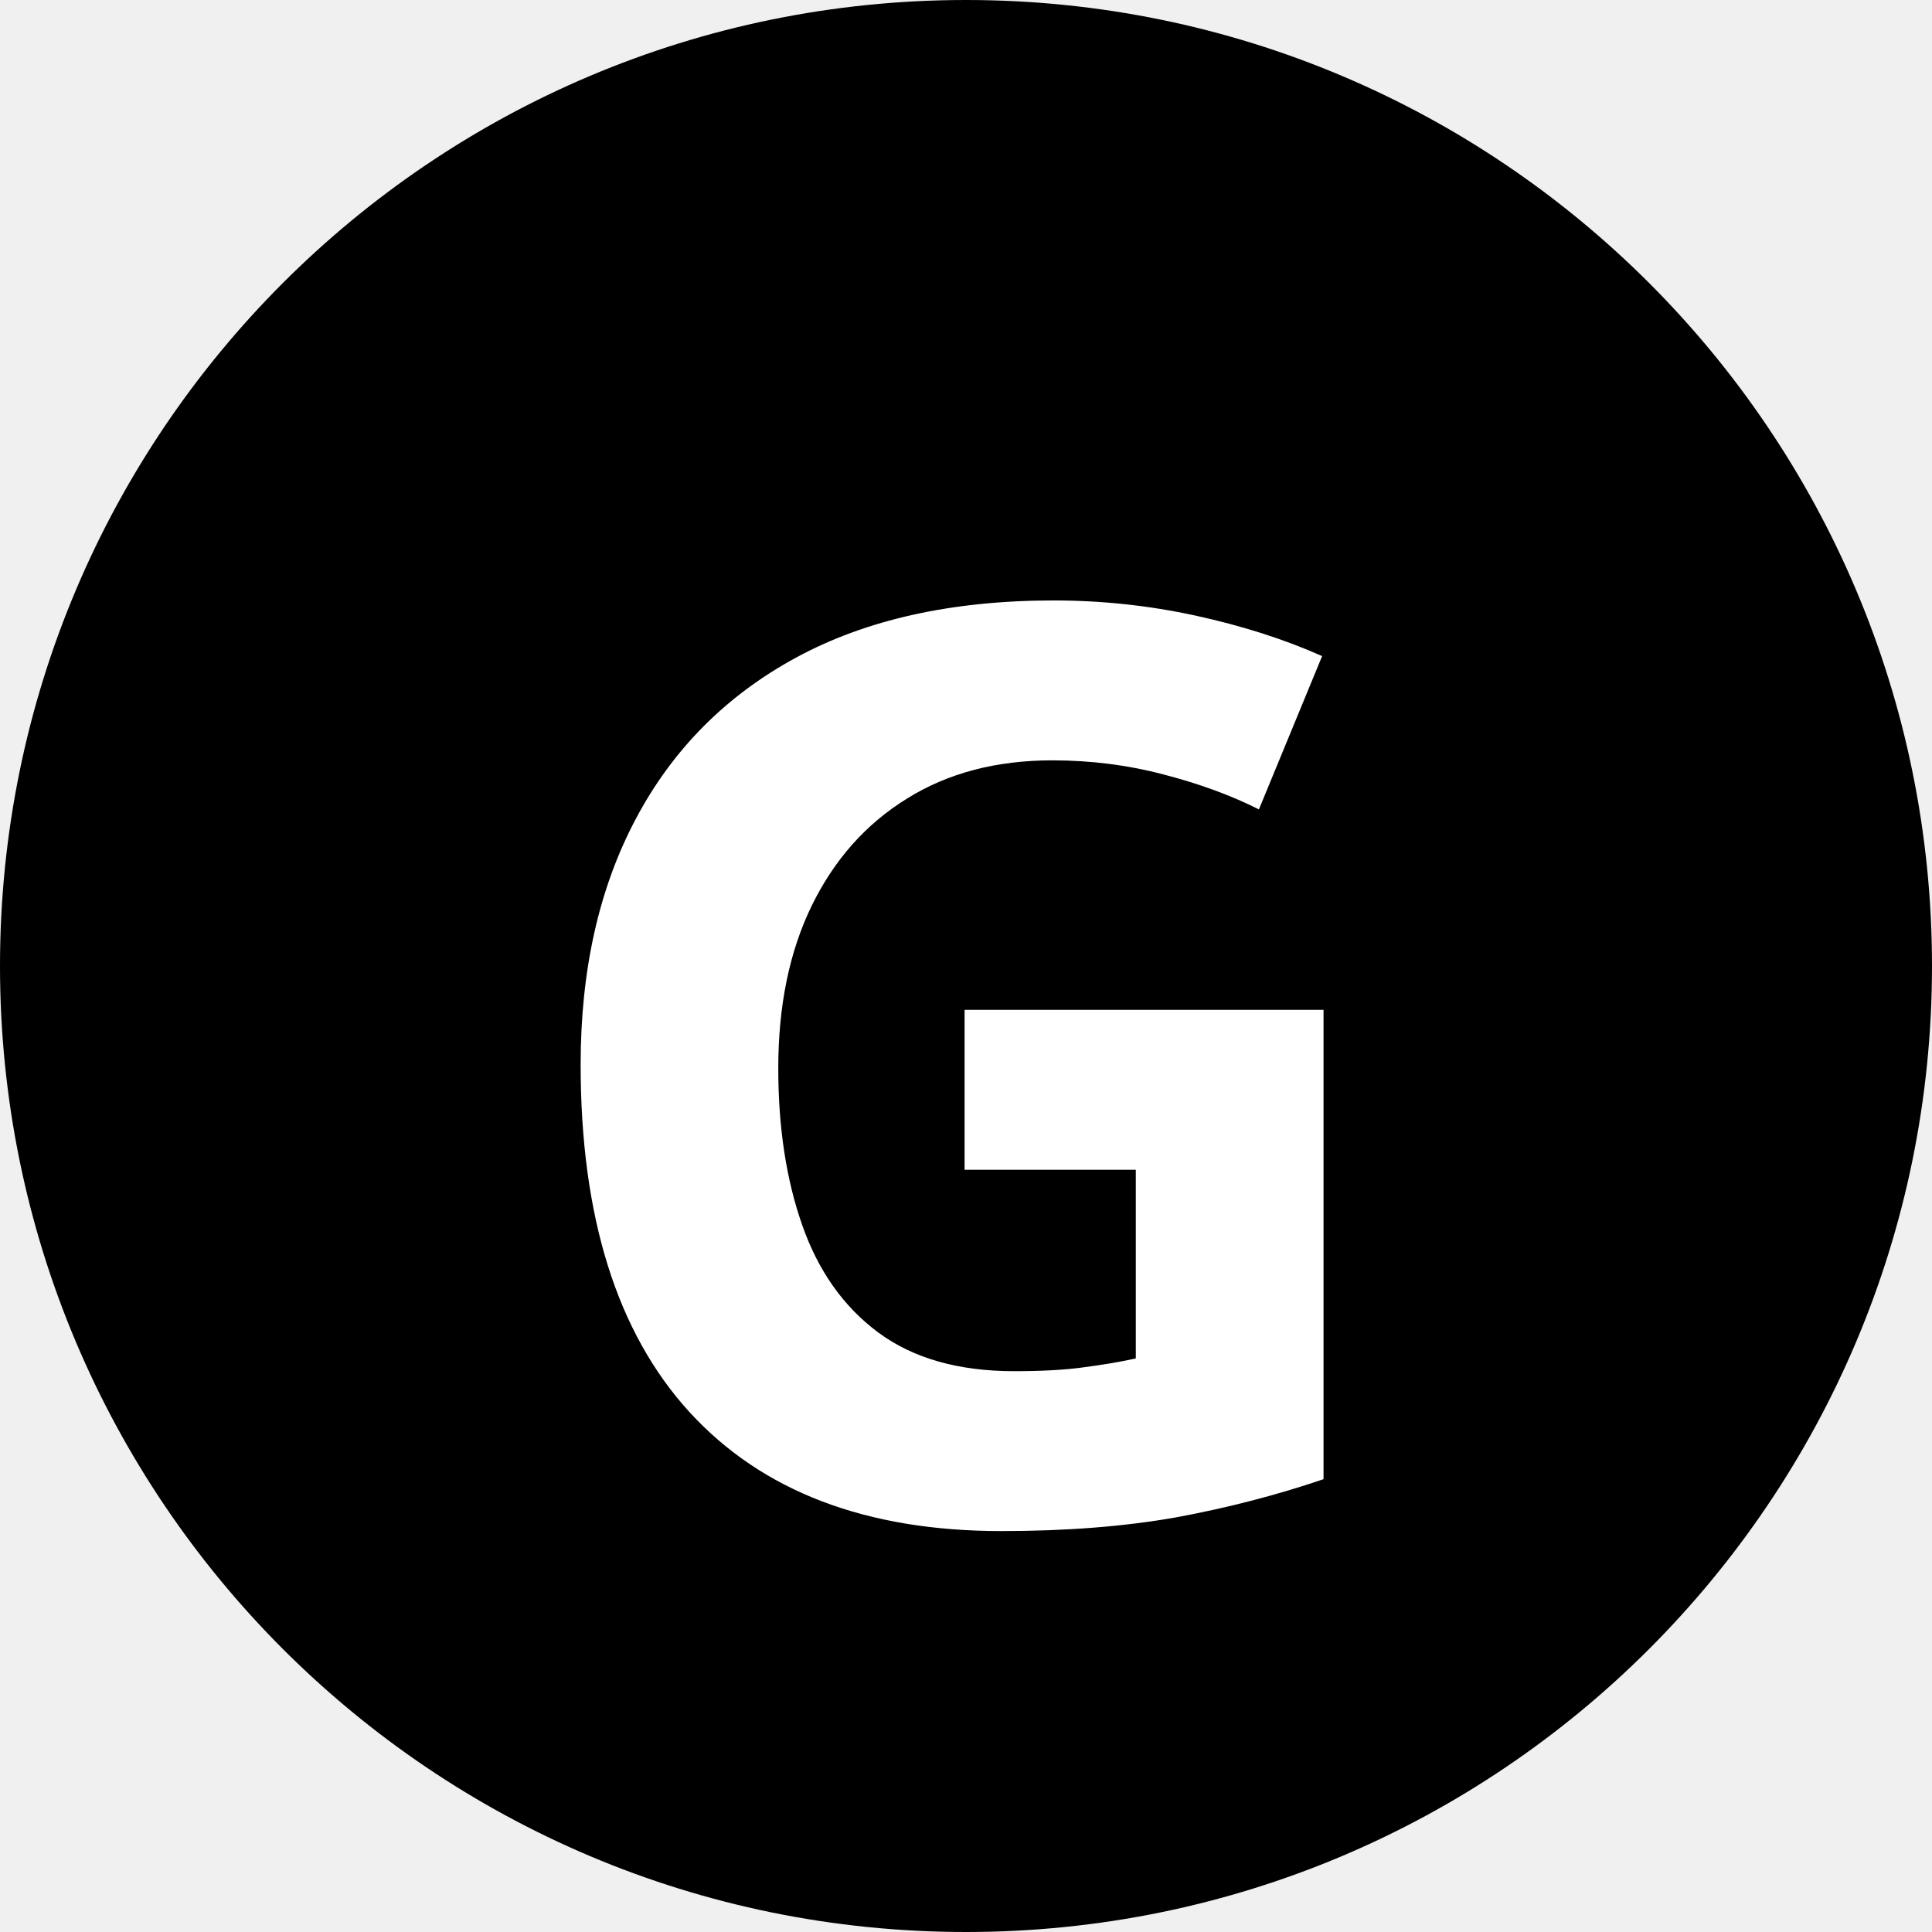
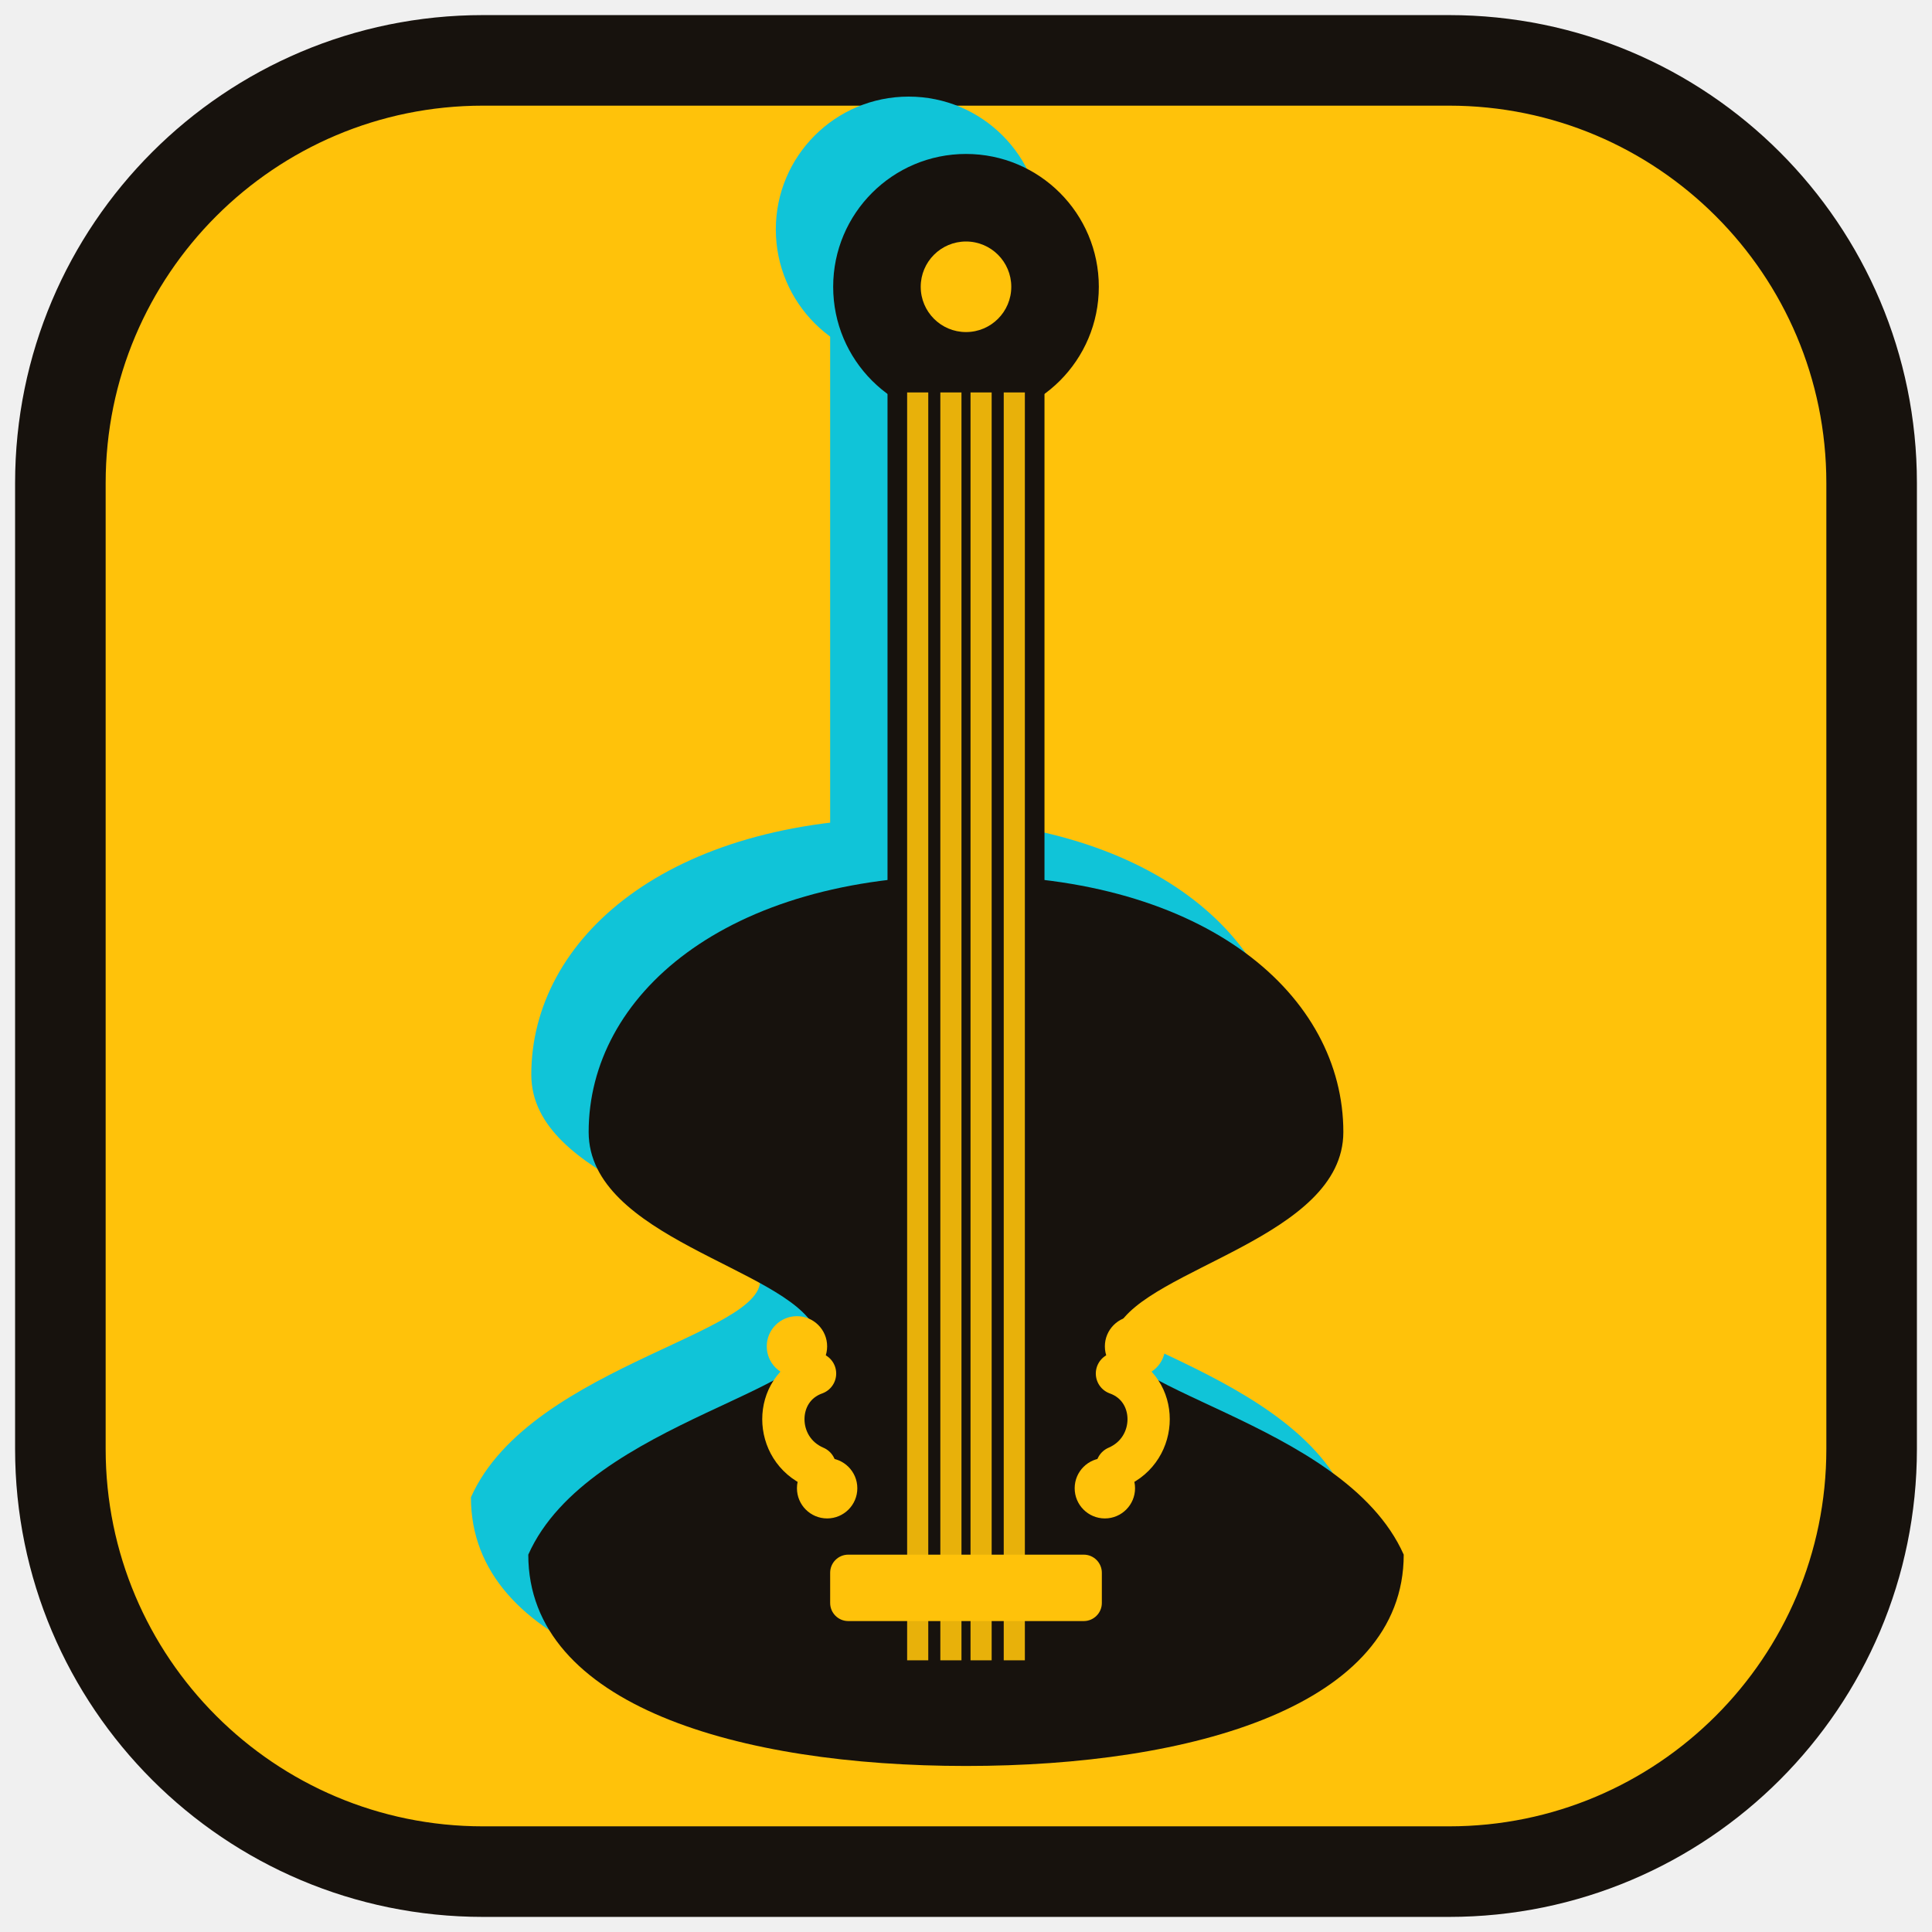
- <svg xmlns="http://www.w3.org/2000/svg" viewBox="0 0 64 64">
-   <circle cx="32" cy="32" r="32" fill="#000000" />
-   <text x="32" y="34" text-anchor="middle" dominant-baseline="central" fill="#ffffff" font-family="Poppins, ui-sans-serif, system-ui, sans-serif" font-weight="700" font-size="42">G</text>
+ <svg xmlns="http://www.w3.org/2000/svg" viewBox="0 0 64 64" width="64" height="64">
+   <rect x="2" y="2" width="60" height="60" rx="14" fill="#ffc20a" stroke="#17120d" stroke-width="3" />
+   <defs>
+     <g id="violin">
+       <circle cx="32" cy="9.5" r="4.4" />
+       <rect x="29.4" y="11" width="5.2" height="22" rx="1.4" />
+       <path d="M32 29 C40 29 44.5 33 44.5 37.5 C44.5 41 38 42 37 44                C36 46 44.5 47 46.5 51.5 C46.5 56.5 39.5 58.5 32 58.5                C24.5 58.5 17.5 56.5 17.5 51.5 C19.5 47 28 46 27 44                C26 42 19.5 41 19.5 37.5 C19.5 33 24 29 32 29 Z" />
+     </g>
+   </defs>
+   <use href="#violin" transform="translate(-1.9 -1.9)" fill="#10c4d8" />
+   <use href="#violin" fill="#17120d" />
+   <circle cx="32" cy="9.5" r="1.5" fill="#ffc20a" />
+   <path d="M27 45.5 C25.6 46 25.6 48 27 48.6" fill="none" stroke="#ffc20a" stroke-width="1.4" stroke-linecap="round" />
+   <circle cx="26.4" cy="44.6" r="1" fill="#ffc20a" />
+   <circle cx="27.4" cy="49.3" r="1" fill="#ffc20a" />
+   <path d="M37 45.5 C38.4 46 38.4 48 37 48.6" fill="none" stroke="#ffc20a" stroke-width="1.4" stroke-linecap="round" />
+   <circle cx="37.6" cy="44.6" r="1" fill="#ffc20a" />
+   <circle cx="36.6" cy="49.3" r="1" fill="#ffc20a" />
+   <g stroke="#ffc20a" stroke-width="0.7" opacity="0.9">
+     <line x1="30.4" y1="13" x2="30.4" y2="55" />
+     <line x1="31.5" y1="13" x2="31.5" y2="55" />
+     <line x1="32.5" y1="13" x2="32.5" y2="55" />
+     <line x1="33.6" y1="13" x2="33.6" y2="55" />
+   </g>
+   <rect x="27.5" y="51.5" width="9" height="2.2" rx="0.6" fill="#ffc20a" />
</svg>
